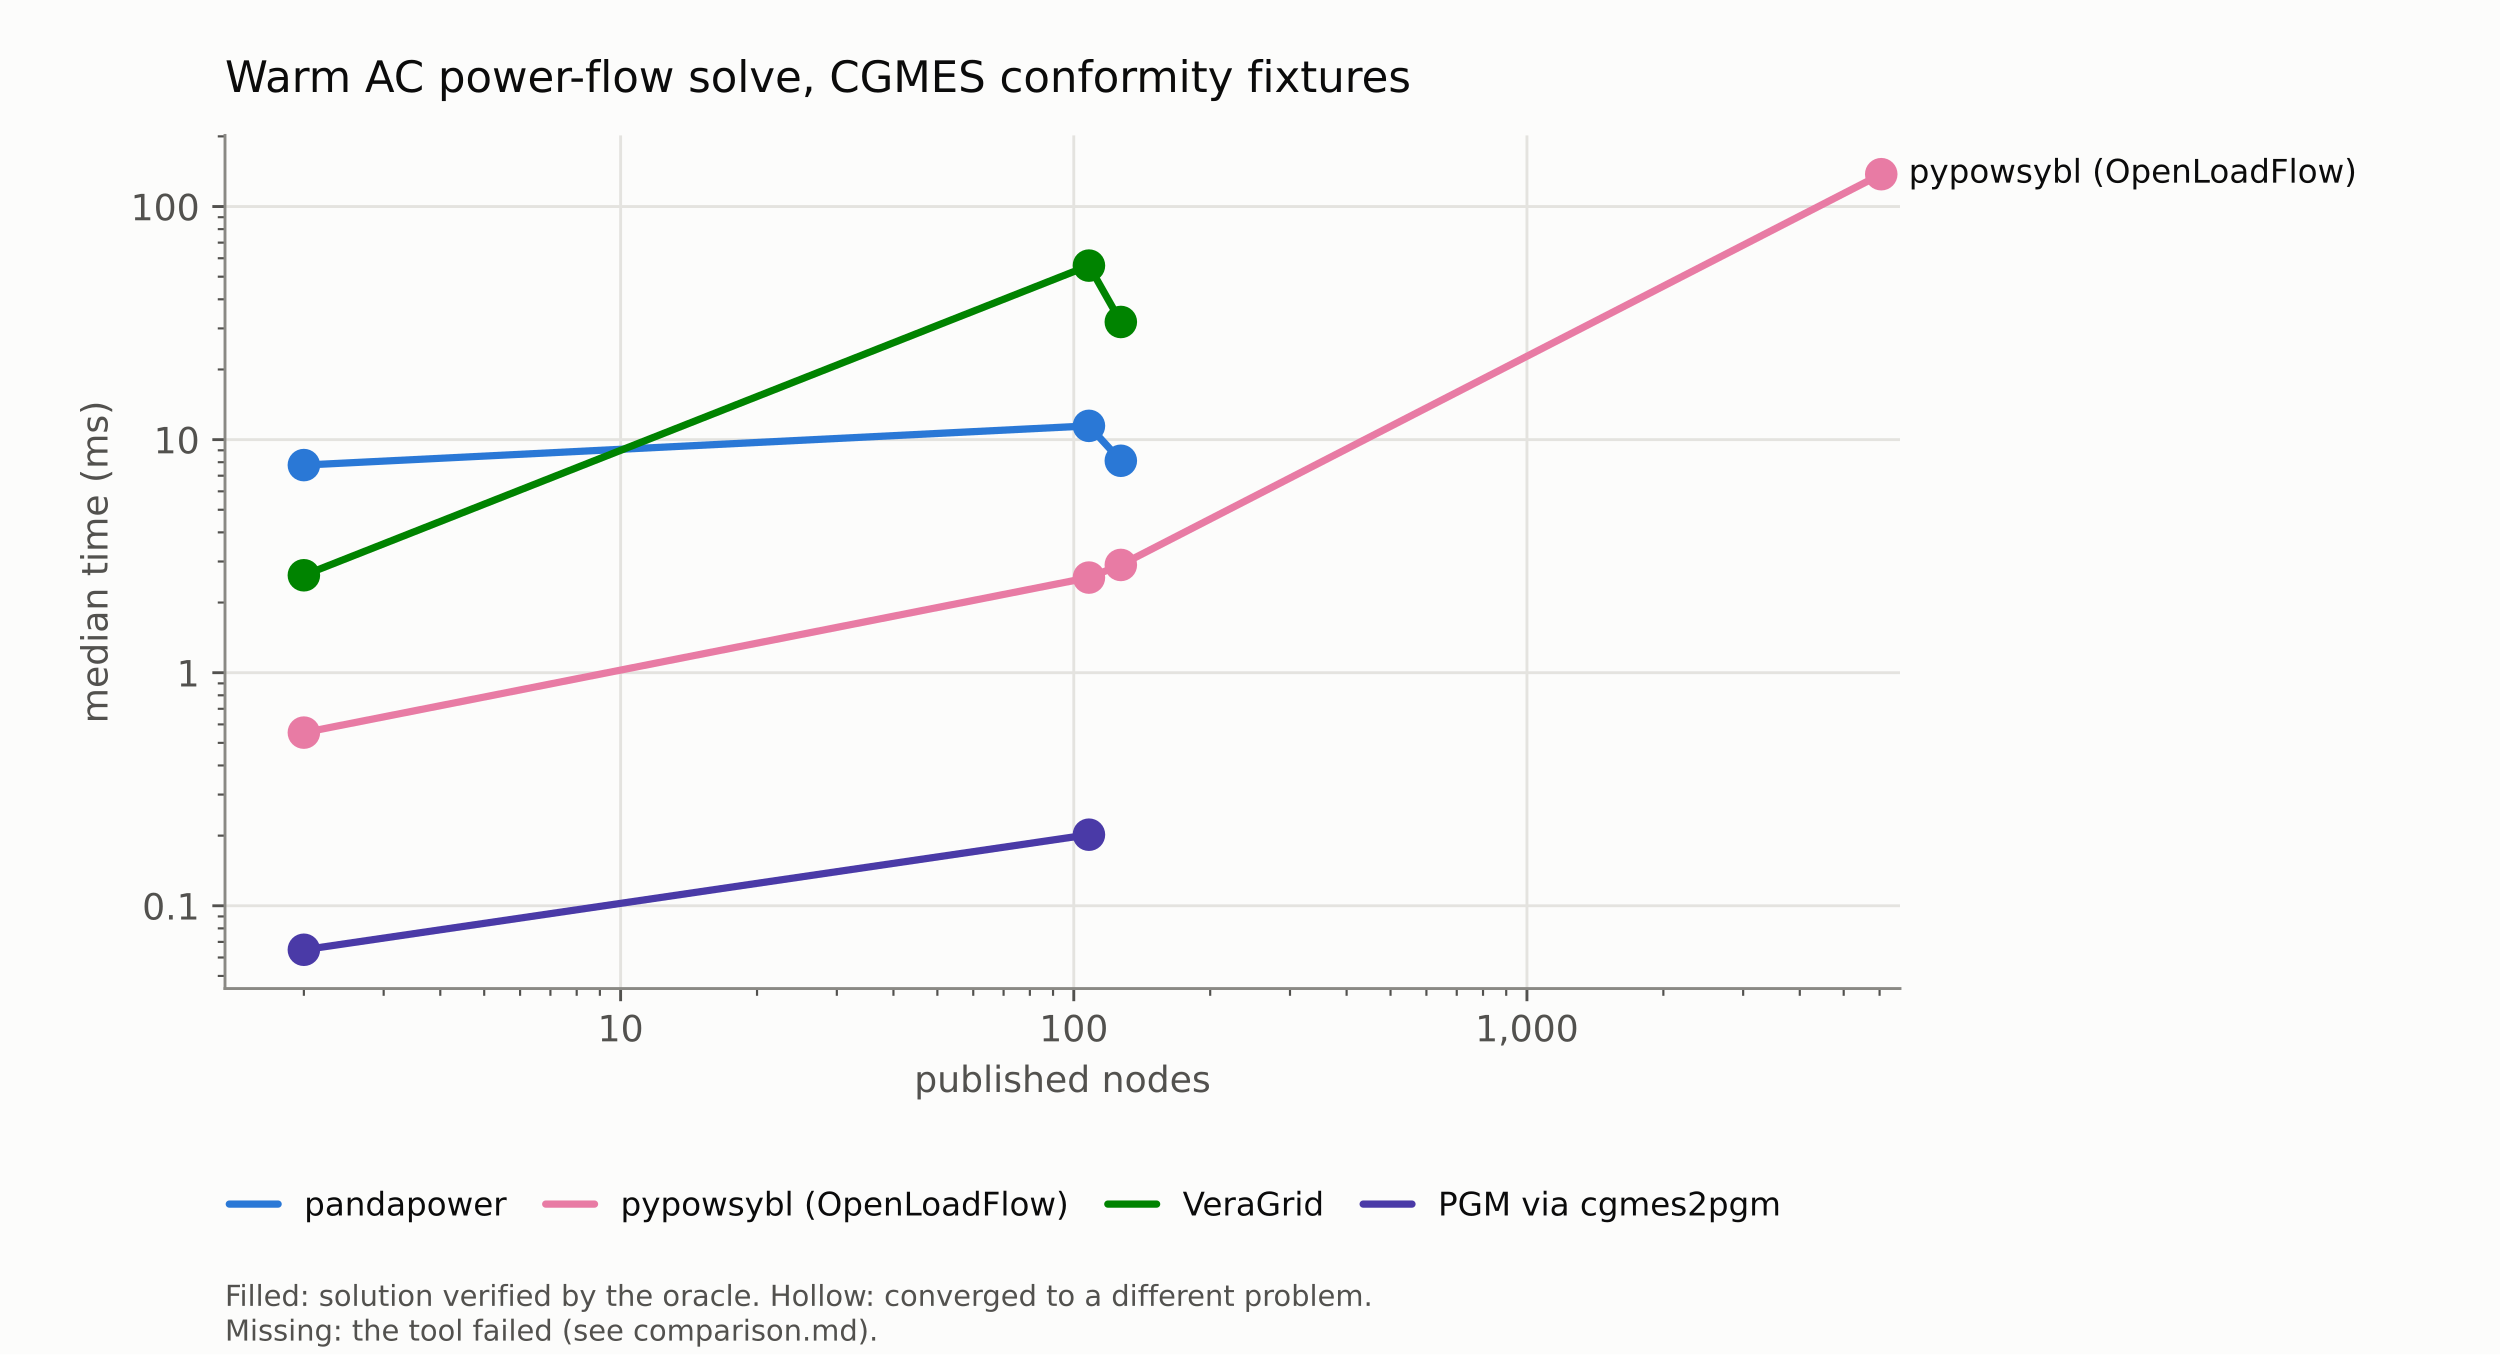
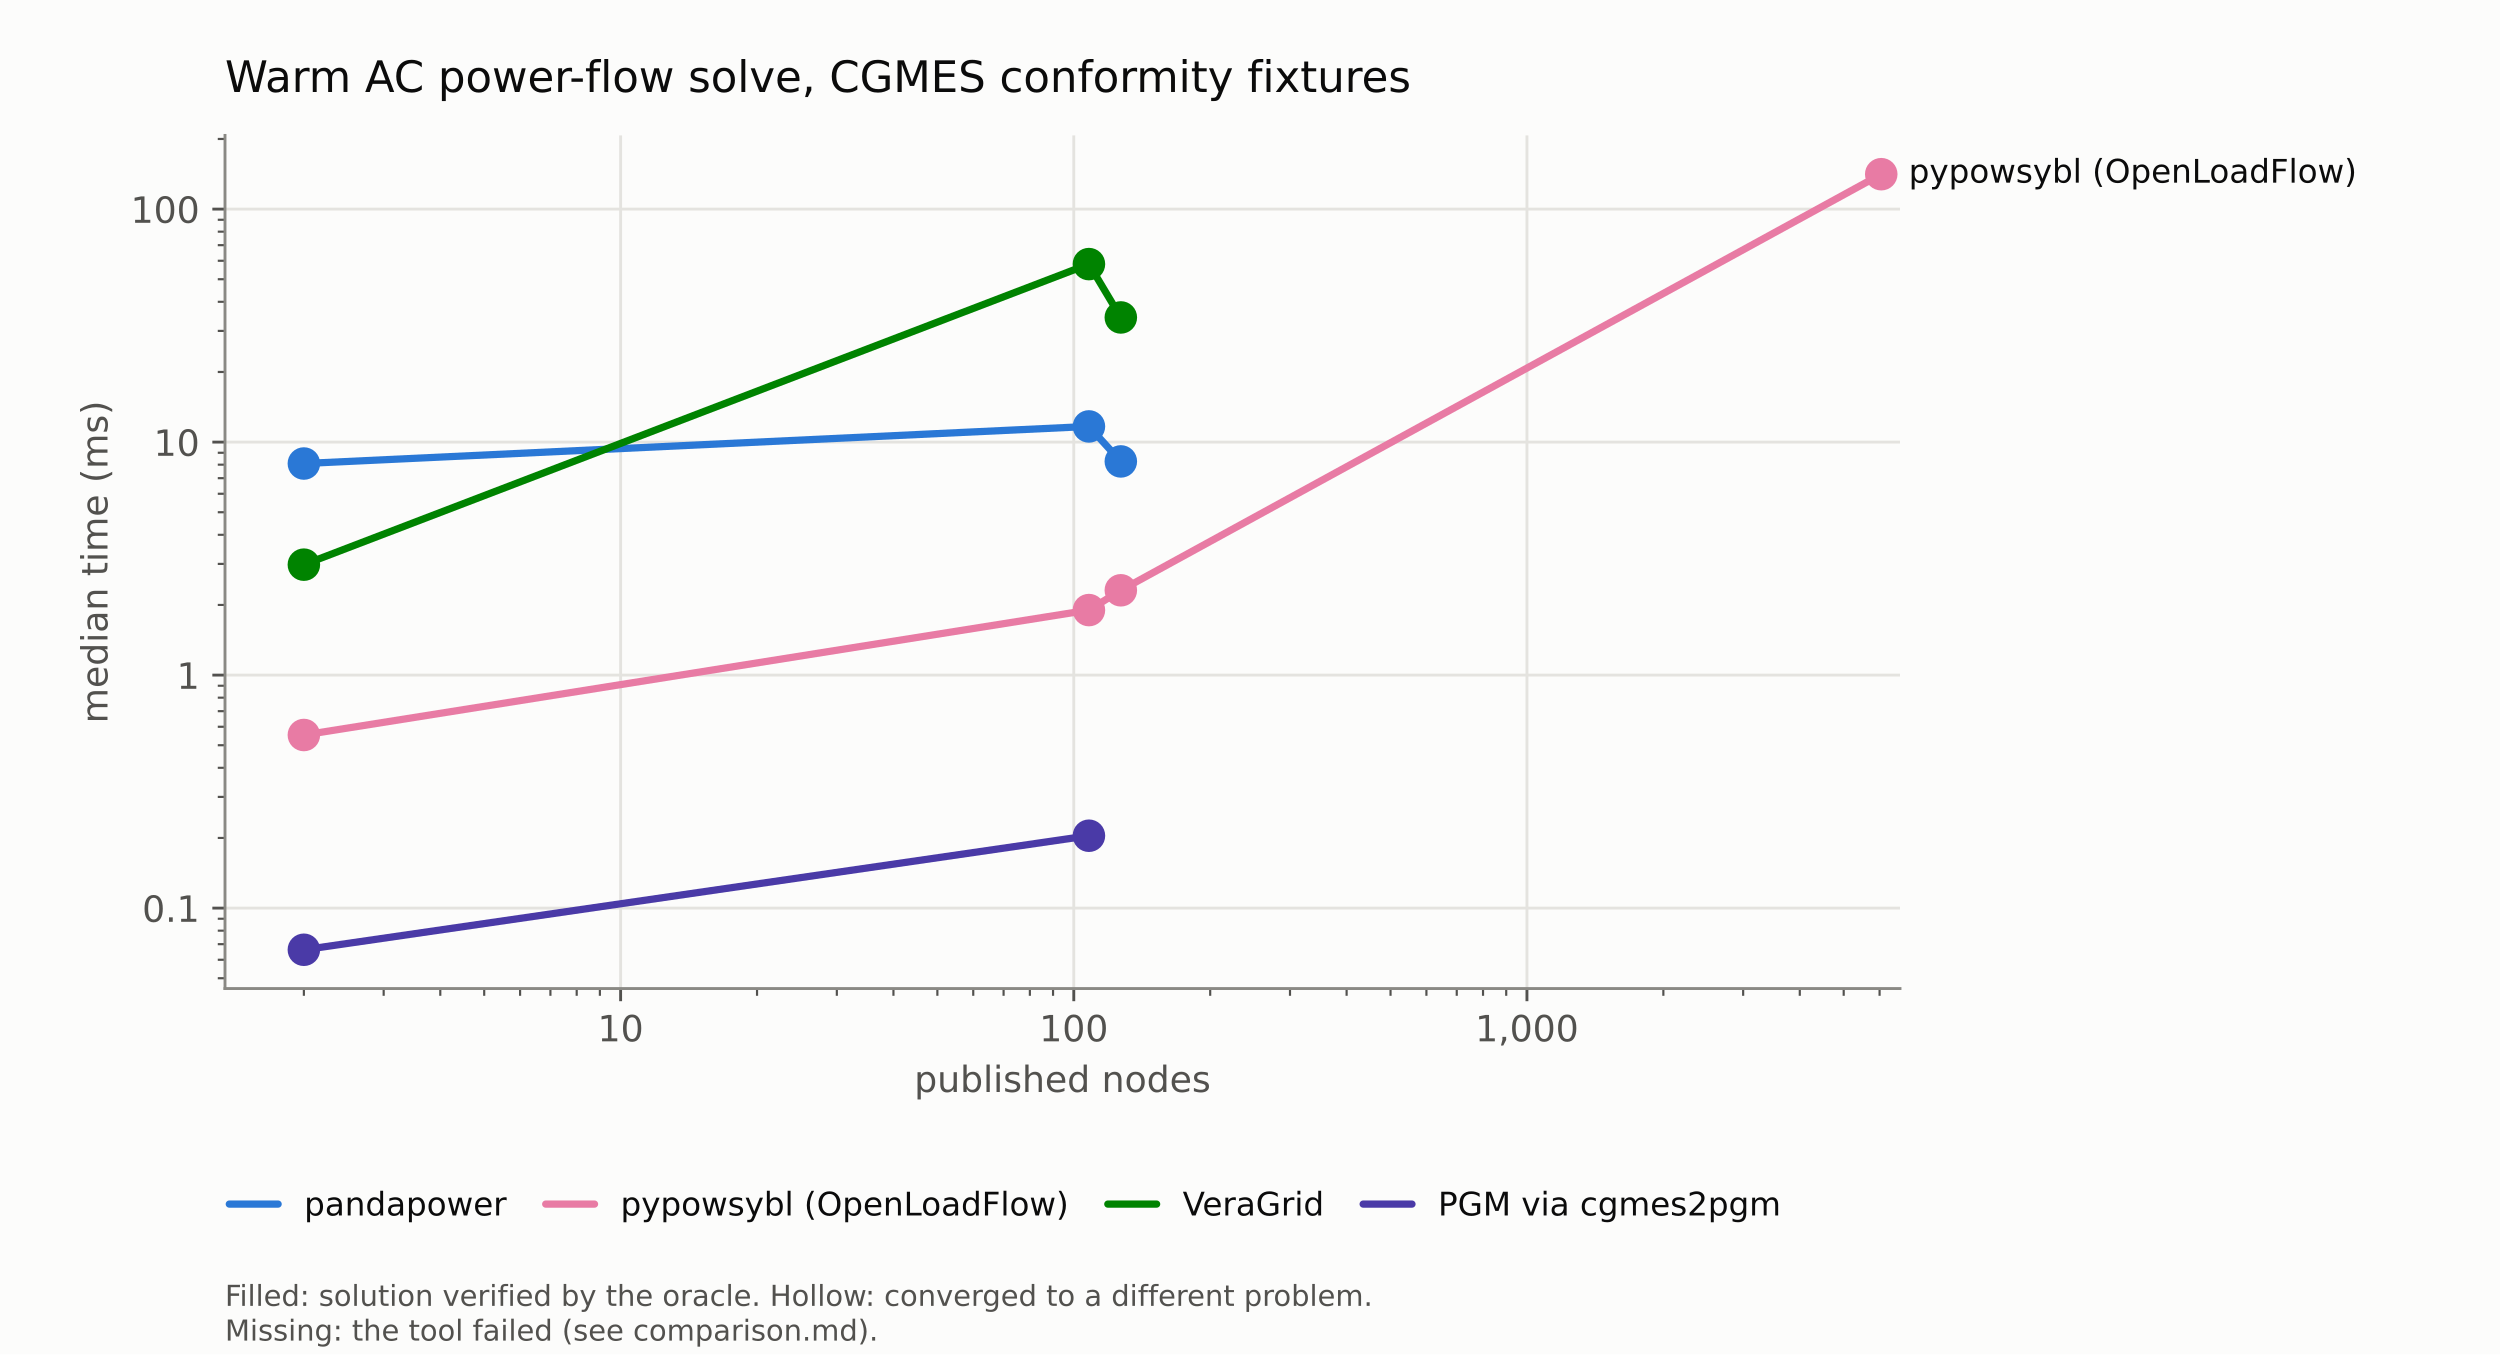
<svg xmlns="http://www.w3.org/2000/svg" xmlns:xlink="http://www.w3.org/1999/xlink" width="691.2pt" height="374.4pt" viewBox="0 0 691.2 374.4" version="1.1">
  <defs>
    <style type="text/css">*{stroke-linejoin: round; stroke-linecap: butt}</style>
  </defs>
  <g id="figure_1">
    <g id="patch_1">
      <path d="M 0 374.4  L 691.2 374.4  L 691.2 0  L 0 0  z " style="fill: #fcfcfb" />
    </g>
    <g id="axes_1">
      <g id="patch_2">
        <path d="M 62.208 273.312  L 525.312 273.312  L 525.312 37.44  L 62.208 37.44  z " style="fill: #fcfcfb" />
      </g>
      <g id="matplotlib.axis_1">
        <g id="xtick_1">
          <g id="line2d_1">
-             <path d="M 171.588 273.312  L 171.588 37.44  " clip-path="url(#p63fe0b92b5)" style="fill: none; stroke: #e4e3df; stroke-width: 0.8; stroke-linecap: square" />
+             <path d="M 171.588 273.312  L 171.588 37.44  " clip-path="url(#pc58e9ba2b6)" style="fill: none; stroke: #e4e3df; stroke-width: 0.8; stroke-linecap: square" />
          </g>
          <g id="line2d_2">
            <defs>
-               <path id="m34b0f22d9a" d="M 0 0  L 0 3.5  " style="stroke: #52514e; stroke-width: 0.8" />
+               <path id="m8b2fc52e04" d="M 0 0  L 0 3.5  " style="stroke: #52514e; stroke-width: 0.8" />
            </defs>
            <g>
-               <use xlink:href="#m34b0f22d9a" x="171.588" y="273.312" style="fill: #52514e; stroke: #52514e; stroke-width: 0.8" />
+               <use xlink:href="#m8b2fc52e04" x="171.588" y="273.312" style="fill: #52514e; stroke: #52514e; stroke-width: 0.8" />
            </g>
          </g>
          <g id="text_1">
            <text style="font-size: 10px; font-family: 'DejaVu Sans', 'Bitstream Vera Sans', 'Computer Modern Sans Serif', 'Lucida Grande', 'Verdana', 'Geneva', 'Lucid', 'Arial', 'Helvetica', 'Avant Garde', sans-serif; text-anchor: middle; fill: #52514e" x="171.588" y="287.91" transform="rotate(-0 171.5882 287.9097)">10</text>
          </g>
        </g>
        <g id="xtick_2">
          <g id="line2d_3">
-             <path d="M 296.879 273.312  L 296.879 37.44  " clip-path="url(#p63fe0b92b5)" style="fill: none; stroke: #e4e3df; stroke-width: 0.8; stroke-linecap: square" />
+             <path d="M 296.879 273.312  L 296.879 37.44  " clip-path="url(#pc58e9ba2b6)" style="fill: none; stroke: #e4e3df; stroke-width: 0.8; stroke-linecap: square" />
          </g>
          <g id="line2d_4">
            <g>
-               <use xlink:href="#m34b0f22d9a" x="296.879" y="273.312" style="fill: #52514e; stroke: #52514e; stroke-width: 0.8" />
+               <use xlink:href="#m8b2fc52e04" x="296.879" y="273.312" style="fill: #52514e; stroke: #52514e; stroke-width: 0.8" />
            </g>
          </g>
          <g id="text_2">
            <text style="font-size: 10px; font-family: 'DejaVu Sans', 'Bitstream Vera Sans', 'Computer Modern Sans Serif', 'Lucida Grande', 'Verdana', 'Geneva', 'Lucid', 'Arial', 'Helvetica', 'Avant Garde', sans-serif; text-anchor: middle; fill: #52514e" x="296.879" y="287.91" transform="rotate(-0 296.8791 287.9097)">100</text>
          </g>
        </g>
        <g id="xtick_3">
          <g id="line2d_5">
-             <path d="M 422.17 273.312  L 422.17 37.44  " clip-path="url(#p63fe0b92b5)" style="fill: none; stroke: #e4e3df; stroke-width: 0.8; stroke-linecap: square" />
+             <path d="M 422.17 273.312  L 422.17 37.44  " clip-path="url(#pc58e9ba2b6)" style="fill: none; stroke: #e4e3df; stroke-width: 0.8; stroke-linecap: square" />
          </g>
          <g id="line2d_6">
            <g>
-               <use xlink:href="#m34b0f22d9a" x="422.17" y="273.312" style="fill: #52514e; stroke: #52514e; stroke-width: 0.8" />
+               <use xlink:href="#m8b2fc52e04" x="422.17" y="273.312" style="fill: #52514e; stroke: #52514e; stroke-width: 0.8" />
            </g>
          </g>
          <g id="text_3">
            <text style="font-size: 10px; font-family: 'DejaVu Sans', 'Bitstream Vera Sans', 'Computer Modern Sans Serif', 'Lucida Grande', 'Verdana', 'Geneva', 'Lucid', 'Arial', 'Helvetica', 'Avant Garde', sans-serif; text-anchor: middle; fill: #52514e" x="422.17" y="287.91" transform="rotate(-0 422.17 287.9097)">1,000</text>
          </g>
        </g>
        <g id="xtick_4">
          <g id="line2d_7">
            <defs>
-               <path id="me3ab1cef7d" d="M 0 0  L 0 2  " style="stroke: #52514e; stroke-width: 0.6" />
+               <path id="mb5a216951b" d="M 0 0  L 0 2  " style="stroke: #52514e; stroke-width: 0.6" />
            </defs>
            <g>
-               <use xlink:href="#me3ab1cef7d" x="84.014" y="273.312" style="fill: #52514e; stroke: #52514e; stroke-width: 0.6" />
+               <use xlink:href="#mb5a216951b" x="84.014" y="273.312" style="fill: #52514e; stroke: #52514e; stroke-width: 0.6" />
            </g>
          </g>
        </g>
        <g id="xtick_5">
          <g id="line2d_8">
            <g>
-               <use xlink:href="#me3ab1cef7d" x="106.076" y="273.312" style="fill: #52514e; stroke: #52514e; stroke-width: 0.6" />
+               <use xlink:href="#mb5a216951b" x="106.076" y="273.312" style="fill: #52514e; stroke: #52514e; stroke-width: 0.6" />
            </g>
          </g>
        </g>
        <g id="xtick_6">
          <g id="line2d_9">
            <g>
-               <use xlink:href="#me3ab1cef7d" x="121.73" y="273.312" style="fill: #52514e; stroke: #52514e; stroke-width: 0.6" />
+               <use xlink:href="#mb5a216951b" x="121.73" y="273.312" style="fill: #52514e; stroke: #52514e; stroke-width: 0.6" />
            </g>
          </g>
        </g>
        <g id="xtick_7">
          <g id="line2d_10">
            <g>
-               <use xlink:href="#me3ab1cef7d" x="133.872" y="273.312" style="fill: #52514e; stroke: #52514e; stroke-width: 0.6" />
+               <use xlink:href="#mb5a216951b" x="133.872" y="273.312" style="fill: #52514e; stroke: #52514e; stroke-width: 0.6" />
            </g>
          </g>
        </g>
        <g id="xtick_8">
          <g id="line2d_11">
            <g>
-               <use xlink:href="#me3ab1cef7d" x="143.793" y="273.312" style="fill: #52514e; stroke: #52514e; stroke-width: 0.6" />
+               <use xlink:href="#mb5a216951b" x="143.793" y="273.312" style="fill: #52514e; stroke: #52514e; stroke-width: 0.6" />
            </g>
          </g>
        </g>
        <g id="xtick_9">
          <g id="line2d_12">
            <g>
-               <use xlink:href="#me3ab1cef7d" x="152.18" y="273.312" style="fill: #52514e; stroke: #52514e; stroke-width: 0.6" />
+               <use xlink:href="#mb5a216951b" x="152.18" y="273.312" style="fill: #52514e; stroke: #52514e; stroke-width: 0.6" />
            </g>
          </g>
        </g>
        <g id="xtick_10">
          <g id="line2d_13">
            <g>
-               <use xlink:href="#me3ab1cef7d" x="159.446" y="273.312" style="fill: #52514e; stroke: #52514e; stroke-width: 0.6" />
+               <use xlink:href="#mb5a216951b" x="159.446" y="273.312" style="fill: #52514e; stroke: #52514e; stroke-width: 0.6" />
            </g>
          </g>
        </g>
        <g id="xtick_11">
          <g id="line2d_14">
            <g>
-               <use xlink:href="#me3ab1cef7d" x="165.855" y="273.312" style="fill: #52514e; stroke: #52514e; stroke-width: 0.6" />
+               <use xlink:href="#mb5a216951b" x="165.855" y="273.312" style="fill: #52514e; stroke: #52514e; stroke-width: 0.6" />
            </g>
          </g>
        </g>
        <g id="xtick_12">
          <g id="line2d_15">
            <g>
-               <use xlink:href="#me3ab1cef7d" x="209.305" y="273.312" style="fill: #52514e; stroke: #52514e; stroke-width: 0.6" />
+               <use xlink:href="#mb5a216951b" x="209.305" y="273.312" style="fill: #52514e; stroke: #52514e; stroke-width: 0.6" />
            </g>
          </g>
        </g>
        <g id="xtick_13">
          <g id="line2d_16">
            <g>
-               <use xlink:href="#me3ab1cef7d" x="231.367" y="273.312" style="fill: #52514e; stroke: #52514e; stroke-width: 0.6" />
+               <use xlink:href="#mb5a216951b" x="231.367" y="273.312" style="fill: #52514e; stroke: #52514e; stroke-width: 0.6" />
            </g>
          </g>
        </g>
        <g id="xtick_14">
          <g id="line2d_17">
            <g>
-               <use xlink:href="#me3ab1cef7d" x="247.021" y="273.312" style="fill: #52514e; stroke: #52514e; stroke-width: 0.6" />
+               <use xlink:href="#mb5a216951b" x="247.021" y="273.312" style="fill: #52514e; stroke: #52514e; stroke-width: 0.6" />
            </g>
          </g>
        </g>
        <g id="xtick_15">
          <g id="line2d_18">
            <g>
-               <use xlink:href="#me3ab1cef7d" x="259.163" y="273.312" style="fill: #52514e; stroke: #52514e; stroke-width: 0.6" />
+               <use xlink:href="#mb5a216951b" x="259.163" y="273.312" style="fill: #52514e; stroke: #52514e; stroke-width: 0.6" />
            </g>
          </g>
        </g>
        <g id="xtick_16">
          <g id="line2d_19">
            <g>
-               <use xlink:href="#me3ab1cef7d" x="269.083" y="273.312" style="fill: #52514e; stroke: #52514e; stroke-width: 0.6" />
+               <use xlink:href="#mb5a216951b" x="269.083" y="273.312" style="fill: #52514e; stroke: #52514e; stroke-width: 0.6" />
            </g>
          </g>
        </g>
        <g id="xtick_17">
          <g id="line2d_20">
            <g>
-               <use xlink:href="#me3ab1cef7d" x="277.471" y="273.312" style="fill: #52514e; stroke: #52514e; stroke-width: 0.6" />
+               <use xlink:href="#mb5a216951b" x="277.471" y="273.312" style="fill: #52514e; stroke: #52514e; stroke-width: 0.6" />
            </g>
          </g>
        </g>
        <g id="xtick_18">
          <g id="line2d_21">
            <g>
-               <use xlink:href="#me3ab1cef7d" x="284.737" y="273.312" style="fill: #52514e; stroke: #52514e; stroke-width: 0.6" />
+               <use xlink:href="#mb5a216951b" x="284.737" y="273.312" style="fill: #52514e; stroke: #52514e; stroke-width: 0.6" />
            </g>
          </g>
        </g>
        <g id="xtick_19">
          <g id="line2d_22">
            <g>
-               <use xlink:href="#me3ab1cef7d" x="291.146" y="273.312" style="fill: #52514e; stroke: #52514e; stroke-width: 0.6" />
+               <use xlink:href="#mb5a216951b" x="291.146" y="273.312" style="fill: #52514e; stroke: #52514e; stroke-width: 0.6" />
            </g>
          </g>
        </g>
        <g id="xtick_20">
          <g id="line2d_23">
            <g>
-               <use xlink:href="#me3ab1cef7d" x="334.595" y="273.312" style="fill: #52514e; stroke: #52514e; stroke-width: 0.6" />
+               <use xlink:href="#mb5a216951b" x="334.595" y="273.312" style="fill: #52514e; stroke: #52514e; stroke-width: 0.6" />
            </g>
          </g>
        </g>
        <g id="xtick_21">
          <g id="line2d_24">
            <g>
-               <use xlink:href="#me3ab1cef7d" x="356.658" y="273.312" style="fill: #52514e; stroke: #52514e; stroke-width: 0.6" />
+               <use xlink:href="#mb5a216951b" x="356.658" y="273.312" style="fill: #52514e; stroke: #52514e; stroke-width: 0.6" />
            </g>
          </g>
        </g>
        <g id="xtick_22">
          <g id="line2d_25">
            <g>
-               <use xlink:href="#me3ab1cef7d" x="372.312" y="273.312" style="fill: #52514e; stroke: #52514e; stroke-width: 0.6" />
+               <use xlink:href="#mb5a216951b" x="372.312" y="273.312" style="fill: #52514e; stroke: #52514e; stroke-width: 0.6" />
            </g>
          </g>
        </g>
        <g id="xtick_23">
          <g id="line2d_26">
            <g>
-               <use xlink:href="#me3ab1cef7d" x="384.454" y="273.312" style="fill: #52514e; stroke: #52514e; stroke-width: 0.6" />
+               <use xlink:href="#mb5a216951b" x="384.454" y="273.312" style="fill: #52514e; stroke: #52514e; stroke-width: 0.6" />
            </g>
          </g>
        </g>
        <g id="xtick_24">
          <g id="line2d_27">
            <g>
-               <use xlink:href="#me3ab1cef7d" x="394.374" y="273.312" style="fill: #52514e; stroke: #52514e; stroke-width: 0.6" />
+               <use xlink:href="#mb5a216951b" x="394.374" y="273.312" style="fill: #52514e; stroke: #52514e; stroke-width: 0.6" />
            </g>
          </g>
        </g>
        <g id="xtick_25">
          <g id="line2d_28">
            <g>
-               <use xlink:href="#me3ab1cef7d" x="402.762" y="273.312" style="fill: #52514e; stroke: #52514e; stroke-width: 0.6" />
+               <use xlink:href="#mb5a216951b" x="402.762" y="273.312" style="fill: #52514e; stroke: #52514e; stroke-width: 0.6" />
            </g>
          </g>
        </g>
        <g id="xtick_26">
          <g id="line2d_29">
            <g>
-               <use xlink:href="#me3ab1cef7d" x="410.028" y="273.312" style="fill: #52514e; stroke: #52514e; stroke-width: 0.6" />
+               <use xlink:href="#mb5a216951b" x="410.028" y="273.312" style="fill: #52514e; stroke: #52514e; stroke-width: 0.6" />
            </g>
          </g>
        </g>
        <g id="xtick_27">
          <g id="line2d_30">
            <g>
-               <use xlink:href="#me3ab1cef7d" x="416.437" y="273.312" style="fill: #52514e; stroke: #52514e; stroke-width: 0.6" />
+               <use xlink:href="#mb5a216951b" x="416.437" y="273.312" style="fill: #52514e; stroke: #52514e; stroke-width: 0.6" />
            </g>
          </g>
        </g>
        <g id="xtick_28">
          <g id="line2d_31">
            <g>
-               <use xlink:href="#me3ab1cef7d" x="459.886" y="273.312" style="fill: #52514e; stroke: #52514e; stroke-width: 0.6" />
+               <use xlink:href="#mb5a216951b" x="459.886" y="273.312" style="fill: #52514e; stroke: #52514e; stroke-width: 0.6" />
            </g>
          </g>
        </g>
        <g id="xtick_29">
          <g id="line2d_32">
            <g>
-               <use xlink:href="#me3ab1cef7d" x="481.949" y="273.312" style="fill: #52514e; stroke: #52514e; stroke-width: 0.6" />
+               <use xlink:href="#mb5a216951b" x="481.949" y="273.312" style="fill: #52514e; stroke: #52514e; stroke-width: 0.6" />
            </g>
          </g>
        </g>
        <g id="xtick_30">
          <g id="line2d_33">
            <g>
-               <use xlink:href="#me3ab1cef7d" x="497.603" y="273.312" style="fill: #52514e; stroke: #52514e; stroke-width: 0.6" />
+               <use xlink:href="#mb5a216951b" x="497.603" y="273.312" style="fill: #52514e; stroke: #52514e; stroke-width: 0.6" />
            </g>
          </g>
        </g>
        <g id="xtick_31">
          <g id="line2d_34">
            <g>
-               <use xlink:href="#me3ab1cef7d" x="509.745" y="273.312" style="fill: #52514e; stroke: #52514e; stroke-width: 0.6" />
+               <use xlink:href="#mb5a216951b" x="509.745" y="273.312" style="fill: #52514e; stroke: #52514e; stroke-width: 0.6" />
            </g>
          </g>
        </g>
        <g id="xtick_32">
          <g id="line2d_35">
            <g>
-               <use xlink:href="#me3ab1cef7d" x="519.665" y="273.312" style="fill: #52514e; stroke: #52514e; stroke-width: 0.6" />
+               <use xlink:href="#mb5a216951b" x="519.665" y="273.312" style="fill: #52514e; stroke: #52514e; stroke-width: 0.6" />
            </g>
          </g>
        </g>
        <g id="text_4">
          <text style="font-size: 10px; font-family: 'DejaVu Sans', 'Bitstream Vera Sans', 'Computer Modern Sans Serif', 'Lucida Grande', 'Verdana', 'Geneva', 'Lucid', 'Arial', 'Helvetica', 'Avant Garde', sans-serif; text-anchor: middle; fill: #52514e" x="293.76" y="301.91" transform="rotate(-0 293.76 301.9104)">published nodes</text>
        </g>
      </g>
      <g id="matplotlib.axis_2">
        <g id="ytick_1">
          <g id="line2d_36">
-             <path d="M 62.208 250.43  L 525.312 250.43  " clip-path="url(#p63fe0b92b5)" style="fill: none; stroke: #e4e3df; stroke-width: 0.8; stroke-linecap: square" />
+             <path d="M 62.208 251.066  L 525.312 251.066  " clip-path="url(#pc58e9ba2b6)" style="fill: none; stroke: #e4e3df; stroke-width: 0.8; stroke-linecap: square" />
          </g>
          <g id="line2d_37">
            <defs>
-               <path id="ma5d0a20c52" d="M 0 0  L -3.5 0  " style="stroke: #52514e; stroke-width: 0.8" />
+               <path id="mf70d7fda05" d="M 0 0  L -3.5 0  " style="stroke: #52514e; stroke-width: 0.8" />
            </defs>
            <g>
-               <use xlink:href="#ma5d0a20c52" x="62.208" y="250.43" style="fill: #52514e; stroke: #52514e; stroke-width: 0.8" />
+               <use xlink:href="#mf70d7fda05" x="62.208" y="251.066" style="fill: #52514e; stroke: #52514e; stroke-width: 0.8" />
            </g>
          </g>
          <g id="text_5">
-             <text style="font-size: 10px; font-family: 'DejaVu Sans', 'Bitstream Vera Sans', 'Computer Modern Sans Serif', 'Lucida Grande', 'Verdana', 'Geneva', 'Lucid', 'Arial', 'Helvetica', 'Avant Garde', sans-serif; text-anchor: end; fill: #52514e" x="55.208" y="254.229" transform="rotate(-0 55.208 254.2289)">0.1</text>
+             <text style="font-size: 10px; font-family: 'DejaVu Sans', 'Bitstream Vera Sans', 'Computer Modern Sans Serif', 'Lucida Grande', 'Verdana', 'Geneva', 'Lucid', 'Arial', 'Helvetica', 'Avant Garde', sans-serif; text-anchor: end; fill: #52514e" x="55.208" y="254.864" transform="rotate(-0 55.208 254.8645)">0.1</text>
          </g>
        </g>
        <g id="ytick_2">
          <g id="line2d_38">
-             <path d="M 62.208 185.988  L 525.312 185.988  " clip-path="url(#p63fe0b92b5)" style="fill: none; stroke: #e4e3df; stroke-width: 0.8; stroke-linecap: square" />
+             <path d="M 62.208 186.647  L 525.312 186.647  " clip-path="url(#pc58e9ba2b6)" style="fill: none; stroke: #e4e3df; stroke-width: 0.8; stroke-linecap: square" />
          </g>
          <g id="line2d_39">
            <g>
-               <use xlink:href="#ma5d0a20c52" x="62.208" y="185.988" style="fill: #52514e; stroke: #52514e; stroke-width: 0.8" />
+               <use xlink:href="#mf70d7fda05" x="62.208" y="186.647" style="fill: #52514e; stroke: #52514e; stroke-width: 0.8" />
            </g>
          </g>
          <g id="text_6">
-             <text style="font-size: 10px; font-family: 'DejaVu Sans', 'Bitstream Vera Sans', 'Computer Modern Sans Serif', 'Lucida Grande', 'Verdana', 'Geneva', 'Lucid', 'Arial', 'Helvetica', 'Avant Garde', sans-serif; text-anchor: end; fill: #52514e" x="55.208" y="189.786" transform="rotate(-0 55.208 189.7863)">1</text>
+             <text style="font-size: 10px; font-family: 'DejaVu Sans', 'Bitstream Vera Sans', 'Computer Modern Sans Serif', 'Lucida Grande', 'Verdana', 'Geneva', 'Lucid', 'Arial', 'Helvetica', 'Avant Garde', sans-serif; text-anchor: end; fill: #52514e" x="55.208" y="190.446" transform="rotate(-0 55.208 190.4457)">1</text>
          </g>
        </g>
        <g id="ytick_3">
          <g id="line2d_40">
-             <path d="M 62.208 121.545  L 525.312 121.545  " clip-path="url(#p63fe0b92b5)" style="fill: none; stroke: #e4e3df; stroke-width: 0.8; stroke-linecap: square" />
+             <path d="M 62.208 122.228  L 525.312 122.228  " clip-path="url(#pc58e9ba2b6)" style="fill: none; stroke: #e4e3df; stroke-width: 0.8; stroke-linecap: square" />
          </g>
          <g id="line2d_41">
            <g>
-               <use xlink:href="#ma5d0a20c52" x="62.208" y="121.545" style="fill: #52514e; stroke: #52514e; stroke-width: 0.8" />
+               <use xlink:href="#mf70d7fda05" x="62.208" y="122.228" style="fill: #52514e; stroke: #52514e; stroke-width: 0.8" />
            </g>
          </g>
          <g id="text_7">
-             <text style="font-size: 10px; font-family: 'DejaVu Sans', 'Bitstream Vera Sans', 'Computer Modern Sans Serif', 'Lucida Grande', 'Verdana', 'Geneva', 'Lucid', 'Arial', 'Helvetica', 'Avant Garde', sans-serif; text-anchor: end; fill: #52514e" x="55.208" y="125.344" transform="rotate(-0 55.208 125.3438)">10</text>
+             <text style="font-size: 10px; font-family: 'DejaVu Sans', 'Bitstream Vera Sans', 'Computer Modern Sans Serif', 'Lucida Grande', 'Verdana', 'Geneva', 'Lucid', 'Arial', 'Helvetica', 'Avant Garde', sans-serif; text-anchor: end; fill: #52514e" x="55.208" y="126.027" transform="rotate(-0 55.208 126.0269)">10</text>
          </g>
        </g>
        <g id="ytick_4">
          <g id="line2d_42">
-             <path d="M 62.208 57.102  L 525.312 57.102  " clip-path="url(#p63fe0b92b5)" style="fill: none; stroke: #e4e3df; stroke-width: 0.8; stroke-linecap: square" />
+             <path d="M 62.208 57.809  L 525.312 57.809  " clip-path="url(#pc58e9ba2b6)" style="fill: none; stroke: #e4e3df; stroke-width: 0.8; stroke-linecap: square" />
          </g>
          <g id="line2d_43">
            <g>
-               <use xlink:href="#ma5d0a20c52" x="62.208" y="57.102" style="fill: #52514e; stroke: #52514e; stroke-width: 0.8" />
+               <use xlink:href="#mf70d7fda05" x="62.208" y="57.809" style="fill: #52514e; stroke: #52514e; stroke-width: 0.8" />
            </g>
          </g>
          <g id="text_8">
-             <text style="font-size: 10px; font-family: 'DejaVu Sans', 'Bitstream Vera Sans', 'Computer Modern Sans Serif', 'Lucida Grande', 'Verdana', 'Geneva', 'Lucid', 'Arial', 'Helvetica', 'Avant Garde', sans-serif; text-anchor: end; fill: #52514e" x="55.208" y="60.901" transform="rotate(-0 55.208 60.9013)">100</text>
+             <text style="font-size: 10px; font-family: 'DejaVu Sans', 'Bitstream Vera Sans', 'Computer Modern Sans Serif', 'Lucida Grande', 'Verdana', 'Geneva', 'Lucid', 'Arial', 'Helvetica', 'Avant Garde', sans-serif; text-anchor: end; fill: #52514e" x="55.208" y="61.608" transform="rotate(-0 55.208 61.60807)">100</text>
          </g>
        </g>
        <g id="ytick_5">
          <g id="line2d_44">
            <defs>
-               <path id="m1ee6128f36" d="M 0 0  L -2 0  " style="stroke: #52514e; stroke-width: 0.6" />
+               <path id="mf2fe9a2044" d="M 0 0  L -2 0  " style="stroke: #52514e; stroke-width: 0.6" />
            </defs>
            <g>
-               <use xlink:href="#m1ee6128f36" x="62.208" y="269.829" style="fill: #52514e; stroke: #52514e; stroke-width: 0.6" />
+               <use xlink:href="#mf2fe9a2044" x="62.208" y="270.458" style="fill: #52514e; stroke: #52514e; stroke-width: 0.6" />
            </g>
          </g>
        </g>
        <g id="ytick_6">
          <g id="line2d_45">
            <g>
-               <use xlink:href="#m1ee6128f36" x="62.208" y="264.727" style="fill: #52514e; stroke: #52514e; stroke-width: 0.6" />
+               <use xlink:href="#mf2fe9a2044" x="62.208" y="265.357" style="fill: #52514e; stroke: #52514e; stroke-width: 0.6" />
            </g>
          </g>
        </g>
        <g id="ytick_7">
          <g id="line2d_46">
            <g>
-               <use xlink:href="#m1ee6128f36" x="62.208" y="260.412" style="fill: #52514e; stroke: #52514e; stroke-width: 0.6" />
+               <use xlink:href="#mf2fe9a2044" x="62.208" y="261.044" style="fill: #52514e; stroke: #52514e; stroke-width: 0.6" />
            </g>
          </g>
        </g>
        <g id="ytick_8">
          <g id="line2d_47">
            <g>
-               <use xlink:href="#m1ee6128f36" x="62.208" y="256.675" style="fill: #52514e; stroke: #52514e; stroke-width: 0.6" />
+               <use xlink:href="#mf2fe9a2044" x="62.208" y="257.308" style="fill: #52514e; stroke: #52514e; stroke-width: 0.6" />
            </g>
          </g>
        </g>
        <g id="ytick_9">
          <g id="line2d_48">
            <g>
-               <use xlink:href="#m1ee6128f36" x="62.208" y="253.379" style="fill: #52514e; stroke: #52514e; stroke-width: 0.6" />
+               <use xlink:href="#mf2fe9a2044" x="62.208" y="254.013" style="fill: #52514e; stroke: #52514e; stroke-width: 0.6" />
            </g>
          </g>
        </g>
        <g id="ytick_10">
          <g id="line2d_49">
            <g>
-               <use xlink:href="#m1ee6128f36" x="62.208" y="231.031" style="fill: #52514e; stroke: #52514e; stroke-width: 0.6" />
+               <use xlink:href="#mf2fe9a2044" x="62.208" y="231.674" style="fill: #52514e; stroke: #52514e; stroke-width: 0.6" />
            </g>
          </g>
        </g>
        <g id="ytick_11">
          <g id="line2d_50">
            <g>
-               <use xlink:href="#m1ee6128f36" x="62.208" y="219.683" style="fill: #52514e; stroke: #52514e; stroke-width: 0.6" />
+               <use xlink:href="#mf2fe9a2044" x="62.208" y="220.33" style="fill: #52514e; stroke: #52514e; stroke-width: 0.6" />
            </g>
          </g>
        </g>
        <g id="ytick_12">
          <g id="line2d_51">
            <g>
-               <use xlink:href="#m1ee6128f36" x="62.208" y="211.632" style="fill: #52514e; stroke: #52514e; stroke-width: 0.6" />
+               <use xlink:href="#mf2fe9a2044" x="62.208" y="212.282" style="fill: #52514e; stroke: #52514e; stroke-width: 0.6" />
            </g>
          </g>
        </g>
        <g id="ytick_13">
          <g id="line2d_52">
            <g>
-               <use xlink:href="#m1ee6128f36" x="62.208" y="205.387" style="fill: #52514e; stroke: #52514e; stroke-width: 0.6" />
+               <use xlink:href="#mf2fe9a2044" x="62.208" y="206.039" style="fill: #52514e; stroke: #52514e; stroke-width: 0.6" />
            </g>
          </g>
        </g>
        <g id="ytick_14">
          <g id="line2d_53">
            <g>
-               <use xlink:href="#m1ee6128f36" x="62.208" y="200.284" style="fill: #52514e; stroke: #52514e; stroke-width: 0.6" />
+               <use xlink:href="#mf2fe9a2044" x="62.208" y="200.938" style="fill: #52514e; stroke: #52514e; stroke-width: 0.6" />
            </g>
          </g>
        </g>
        <g id="ytick_15">
          <g id="line2d_54">
            <g>
-               <use xlink:href="#m1ee6128f36" x="62.208" y="195.97" style="fill: #52514e; stroke: #52514e; stroke-width: 0.6" />
+               <use xlink:href="#mf2fe9a2044" x="62.208" y="196.625" style="fill: #52514e; stroke: #52514e; stroke-width: 0.6" />
            </g>
          </g>
        </g>
        <g id="ytick_16">
          <g id="line2d_55">
            <g>
-               <use xlink:href="#m1ee6128f36" x="62.208" y="192.233" style="fill: #52514e; stroke: #52514e; stroke-width: 0.6" />
+               <use xlink:href="#mf2fe9a2044" x="62.208" y="192.89" style="fill: #52514e; stroke: #52514e; stroke-width: 0.6" />
            </g>
          </g>
        </g>
        <g id="ytick_17">
          <g id="line2d_56">
            <g>
-               <use xlink:href="#m1ee6128f36" x="62.208" y="188.936" style="fill: #52514e; stroke: #52514e; stroke-width: 0.6" />
+               <use xlink:href="#mf2fe9a2044" x="62.208" y="189.594" style="fill: #52514e; stroke: #52514e; stroke-width: 0.6" />
            </g>
          </g>
        </g>
        <g id="ytick_18">
          <g id="line2d_57">
            <g>
-               <use xlink:href="#m1ee6128f36" x="62.208" y="166.588" style="fill: #52514e; stroke: #52514e; stroke-width: 0.6" />
+               <use xlink:href="#mf2fe9a2044" x="62.208" y="167.255" style="fill: #52514e; stroke: #52514e; stroke-width: 0.6" />
            </g>
          </g>
        </g>
        <g id="ytick_19">
          <g id="line2d_58">
            <g>
-               <use xlink:href="#m1ee6128f36" x="62.208" y="155.241" style="fill: #52514e; stroke: #52514e; stroke-width: 0.6" />
+               <use xlink:href="#mf2fe9a2044" x="62.208" y="155.911" style="fill: #52514e; stroke: #52514e; stroke-width: 0.6" />
            </g>
          </g>
        </g>
        <g id="ytick_20">
          <g id="line2d_59">
            <g>
-               <use xlink:href="#m1ee6128f36" x="62.208" y="147.189" style="fill: #52514e; stroke: #52514e; stroke-width: 0.6" />
+               <use xlink:href="#mf2fe9a2044" x="62.208" y="147.863" style="fill: #52514e; stroke: #52514e; stroke-width: 0.6" />
            </g>
          </g>
        </g>
        <g id="ytick_21">
          <g id="line2d_60">
            <g>
-               <use xlink:href="#m1ee6128f36" x="62.208" y="140.944" style="fill: #52514e; stroke: #52514e; stroke-width: 0.6" />
+               <use xlink:href="#mf2fe9a2044" x="62.208" y="141.62" style="fill: #52514e; stroke: #52514e; stroke-width: 0.6" />
            </g>
          </g>
        </g>
        <g id="ytick_22">
          <g id="line2d_61">
            <g>
-               <use xlink:href="#m1ee6128f36" x="62.208" y="135.841" style="fill: #52514e; stroke: #52514e; stroke-width: 0.6" />
+               <use xlink:href="#mf2fe9a2044" x="62.208" y="136.519" style="fill: #52514e; stroke: #52514e; stroke-width: 0.6" />
            </g>
          </g>
        </g>
        <g id="ytick_23">
          <g id="line2d_62">
            <g>
-               <use xlink:href="#m1ee6128f36" x="62.208" y="131.527" style="fill: #52514e; stroke: #52514e; stroke-width: 0.6" />
+               <use xlink:href="#mf2fe9a2044" x="62.208" y="132.207" style="fill: #52514e; stroke: #52514e; stroke-width: 0.6" />
            </g>
          </g>
        </g>
        <g id="ytick_24">
          <g id="line2d_63">
            <g>
-               <use xlink:href="#m1ee6128f36" x="62.208" y="127.79" style="fill: #52514e; stroke: #52514e; stroke-width: 0.6" />
+               <use xlink:href="#mf2fe9a2044" x="62.208" y="128.471" style="fill: #52514e; stroke: #52514e; stroke-width: 0.6" />
            </g>
          </g>
        </g>
        <g id="ytick_25">
          <g id="line2d_64">
            <g>
-               <use xlink:href="#m1ee6128f36" x="62.208" y="124.494" style="fill: #52514e; stroke: #52514e; stroke-width: 0.6" />
+               <use xlink:href="#mf2fe9a2044" x="62.208" y="125.176" style="fill: #52514e; stroke: #52514e; stroke-width: 0.6" />
            </g>
          </g>
        </g>
        <g id="ytick_26">
          <g id="line2d_65">
            <g>
-               <use xlink:href="#m1ee6128f36" x="62.208" y="102.146" style="fill: #52514e; stroke: #52514e; stroke-width: 0.6" />
+               <use xlink:href="#mf2fe9a2044" x="62.208" y="102.836" style="fill: #52514e; stroke: #52514e; stroke-width: 0.6" />
            </g>
          </g>
        </g>
        <g id="ytick_27">
          <g id="line2d_66">
            <g>
-               <use xlink:href="#m1ee6128f36" x="62.208" y="90.798" style="fill: #52514e; stroke: #52514e; stroke-width: 0.6" />
+               <use xlink:href="#mf2fe9a2044" x="62.208" y="91.492" style="fill: #52514e; stroke: #52514e; stroke-width: 0.6" />
            </g>
          </g>
        </g>
        <g id="ytick_28">
          <g id="line2d_67">
            <g>
-               <use xlink:href="#m1ee6128f36" x="62.208" y="82.747" style="fill: #52514e; stroke: #52514e; stroke-width: 0.6" />
+               <use xlink:href="#mf2fe9a2044" x="62.208" y="83.444" style="fill: #52514e; stroke: #52514e; stroke-width: 0.6" />
            </g>
          </g>
        </g>
        <g id="ytick_29">
          <g id="line2d_68">
            <g>
-               <use xlink:href="#m1ee6128f36" x="62.208" y="76.502" style="fill: #52514e; stroke: #52514e; stroke-width: 0.6" />
+               <use xlink:href="#mf2fe9a2044" x="62.208" y="77.201" style="fill: #52514e; stroke: #52514e; stroke-width: 0.6" />
            </g>
          </g>
        </g>
        <g id="ytick_30">
          <g id="line2d_69">
            <g>
-               <use xlink:href="#m1ee6128f36" x="62.208" y="71.399" style="fill: #52514e; stroke: #52514e; stroke-width: 0.6" />
+               <use xlink:href="#mf2fe9a2044" x="62.208" y="72.1" style="fill: #52514e; stroke: #52514e; stroke-width: 0.6" />
            </g>
          </g>
        </g>
        <g id="ytick_31">
          <g id="line2d_70">
            <g>
-               <use xlink:href="#m1ee6128f36" x="62.208" y="67.085" style="fill: #52514e; stroke: #52514e; stroke-width: 0.6" />
+               <use xlink:href="#mf2fe9a2044" x="62.208" y="67.788" style="fill: #52514e; stroke: #52514e; stroke-width: 0.6" />
            </g>
          </g>
        </g>
        <g id="ytick_32">
          <g id="line2d_71">
            <g>
-               <use xlink:href="#m1ee6128f36" x="62.208" y="63.348" style="fill: #52514e; stroke: #52514e; stroke-width: 0.6" />
+               <use xlink:href="#mf2fe9a2044" x="62.208" y="64.052" style="fill: #52514e; stroke: #52514e; stroke-width: 0.6" />
            </g>
          </g>
        </g>
        <g id="ytick_33">
          <g id="line2d_72">
            <g>
-               <use xlink:href="#m1ee6128f36" x="62.208" y="60.051" style="fill: #52514e; stroke: #52514e; stroke-width: 0.6" />
+               <use xlink:href="#mf2fe9a2044" x="62.208" y="60.757" style="fill: #52514e; stroke: #52514e; stroke-width: 0.6" />
            </g>
          </g>
        </g>
        <g id="ytick_34">
          <g id="line2d_73">
            <g>
-               <use xlink:href="#m1ee6128f36" x="62.208" y="37.703" style="fill: #52514e; stroke: #52514e; stroke-width: 0.6" />
+               <use xlink:href="#mf2fe9a2044" x="62.208" y="38.417" style="fill: #52514e; stroke: #52514e; stroke-width: 0.6" />
            </g>
          </g>
        </g>
        <g id="text_9">
          <text style="font-size: 10px; font-family: 'DejaVu Sans', 'Bitstream Vera Sans', 'Computer Modern Sans Serif', 'Lucida Grande', 'Verdana', 'Geneva', 'Lucid', 'Arial', 'Helvetica', 'Avant Garde', sans-serif; text-anchor: middle; fill: #52514e" x="29.718" y="155.376" transform="rotate(-90 29.71816 155.376)">median time (ms)</text>
        </g>
      </g>
      <g id="line2d_74">
-         <path d="M 84.014 128.589  L 301.067 117.741  L 309.885 127.394  " clip-path="url(#p63fe0b92b5)" style="fill: none; stroke: #2a78d6; stroke-width: 2; stroke-linecap: round" />
+         <path d="M 84.014 128.156  L 301.067 117.898  L 309.885 127.574  " clip-path="url(#pc58e9ba2b6)" style="fill: none; stroke: #2a78d6; stroke-width: 2; stroke-linecap: round" />
      </g>
      <g id="line2d_75">
-         <path d="M 84.014 202.554  L 301.067 159.69  L 309.885 156.195  L 520.126 48.161  " clip-path="url(#p63fe0b92b5)" style="fill: none; stroke: #e87ba4; stroke-width: 2; stroke-linecap: round" />
+         <path d="M 84.014 203.214  L 301.067 168.676  L 309.885 163.205  L 520.126 48.161  " clip-path="url(#pc58e9ba2b6)" style="fill: none; stroke: #e87ba4; stroke-width: 2; stroke-linecap: round" />
      </g>
      <g id="line2d_76">
-         <path d="M 84.014 159.051  L 301.067 73.437  L 309.885 89.02  " clip-path="url(#p63fe0b92b5)" style="fill: none; stroke: #008300; stroke-width: 2; stroke-linecap: round" />
+         <path d="M 84.014 156.118  L 301.067 73.019  L 309.885 87.768  " clip-path="url(#pc58e9ba2b6)" style="fill: none; stroke: #008300; stroke-width: 2; stroke-linecap: round" />
      </g>
      <g id="line2d_77">
-         <path d="M 84.014 262.591  L 301.067 230.776  " clip-path="url(#p63fe0b92b5)" style="fill: none; stroke: #4a3aa7; stroke-width: 2; stroke-linecap: round" />
+         <path d="M 84.014 262.591  L 301.067 231.064  " clip-path="url(#pc58e9ba2b6)" style="fill: none; stroke: #4a3aa7; stroke-width: 2; stroke-linecap: round" />
      </g>
      <g id="patch_3">
        <path d="M 62.208 273.312  L 62.208 37.44  " style="fill: none; stroke: #8a8984; stroke-width: 0.8; stroke-linejoin: miter; stroke-linecap: square" />
      </g>
      <g id="patch_4">
        <path d="M 62.208 273.312  L 525.312 273.312  " style="fill: none; stroke: #8a8984; stroke-width: 0.8; stroke-linejoin: miter; stroke-linecap: square" />
      </g>
      <g id="line2d_78">
        <defs>
-           <path id="mf0b5726691" d="M 0 3.5  C 0.928 3.5 1.819 3.131 2.475 2.475  C 3.131 1.819 3.5 0.928 3.5 0  C 3.5 -0.928 3.131 -1.819 2.475 -2.475  C 1.819 -3.131 0.928 -3.5 0 -3.5  C -0.928 -3.5 -1.819 -3.131 -2.475 -2.475  C -3.131 -1.819 -3.5 -0.928 -3.5 0  C -3.5 0.928 -3.131 1.819 -2.475 2.475  C -1.819 3.131 -0.928 3.5 0 3.5  z " style="stroke: #2a78d6; stroke-width: 2" />
+           <path id="m7975c19153" d="M 0 3.5  C 0.928 3.5 1.819 3.131 2.475 2.475  C 3.131 1.819 3.5 0.928 3.5 0  C 3.5 -0.928 3.131 -1.819 2.475 -2.475  C 1.819 -3.131 0.928 -3.5 0 -3.5  C -0.928 -3.5 -1.819 -3.131 -2.475 -2.475  C -3.131 -1.819 -3.5 -0.928 -3.5 0  C -3.5 0.928 -3.131 1.819 -2.475 2.475  C -1.819 3.131 -0.928 3.5 0 3.5  z " style="stroke: #2a78d6; stroke-width: 2" />
        </defs>
-         <g clip-path="url(#p63fe0b92b5)">
-           <use xlink:href="#mf0b5726691" x="84.014" y="128.589" style="fill: #2a78d6; stroke: #2a78d6; stroke-width: 2" />
+         <g clip-path="url(#pc58e9ba2b6)">
+           <use xlink:href="#m7975c19153" x="84.014" y="128.156" style="fill: #2a78d6; stroke: #2a78d6; stroke-width: 2" />
        </g>
      </g>
      <g id="line2d_79">
-         <g clip-path="url(#p63fe0b92b5)">
-           <use xlink:href="#mf0b5726691" x="301.067" y="117.741" style="fill: #2a78d6; stroke: #2a78d6; stroke-width: 2" />
+         <g clip-path="url(#pc58e9ba2b6)">
+           <use xlink:href="#m7975c19153" x="301.067" y="117.898" style="fill: #2a78d6; stroke: #2a78d6; stroke-width: 2" />
        </g>
      </g>
      <g id="line2d_80">
-         <g clip-path="url(#p63fe0b92b5)">
-           <use xlink:href="#mf0b5726691" x="309.885" y="127.394" style="fill: #2a78d6; stroke: #2a78d6; stroke-width: 2" />
+         <g clip-path="url(#pc58e9ba2b6)">
+           <use xlink:href="#m7975c19153" x="309.885" y="127.574" style="fill: #2a78d6; stroke: #2a78d6; stroke-width: 2" />
        </g>
      </g>
      <g id="line2d_81">
        <defs>
-           <path id="m58f1113385" d="M 0 3.5  C 0.928 3.5 1.819 3.131 2.475 2.475  C 3.131 1.819 3.5 0.928 3.5 0  C 3.5 -0.928 3.131 -1.819 2.475 -2.475  C 1.819 -3.131 0.928 -3.5 0 -3.5  C -0.928 -3.5 -1.819 -3.131 -2.475 -2.475  C -3.131 -1.819 -3.5 -0.928 -3.5 0  C -3.5 0.928 -3.131 1.819 -2.475 2.475  C -1.819 3.131 -0.928 3.5 0 3.5  z " style="stroke: #e87ba4; stroke-width: 2" />
+           <path id="m2b2f5a67c4" d="M 0 3.5  C 0.928 3.5 1.819 3.131 2.475 2.475  C 3.131 1.819 3.5 0.928 3.5 0  C 3.5 -0.928 3.131 -1.819 2.475 -2.475  C 1.819 -3.131 0.928 -3.5 0 -3.5  C -0.928 -3.5 -1.819 -3.131 -2.475 -2.475  C -3.131 -1.819 -3.5 -0.928 -3.5 0  C -3.5 0.928 -3.131 1.819 -2.475 2.475  C -1.819 3.131 -0.928 3.5 0 3.5  z " style="stroke: #e87ba4; stroke-width: 2" />
        </defs>
-         <g clip-path="url(#p63fe0b92b5)">
-           <use xlink:href="#m58f1113385" x="84.014" y="202.554" style="fill: #e87ba4; stroke: #e87ba4; stroke-width: 2" />
+         <g clip-path="url(#pc58e9ba2b6)">
+           <use xlink:href="#m2b2f5a67c4" x="84.014" y="203.214" style="fill: #e87ba4; stroke: #e87ba4; stroke-width: 2" />
        </g>
      </g>
      <g id="line2d_82">
-         <g clip-path="url(#p63fe0b92b5)">
-           <use xlink:href="#m58f1113385" x="301.067" y="159.69" style="fill: #e87ba4; stroke: #e87ba4; stroke-width: 2" />
+         <g clip-path="url(#pc58e9ba2b6)">
+           <use xlink:href="#m2b2f5a67c4" x="301.067" y="168.676" style="fill: #e87ba4; stroke: #e87ba4; stroke-width: 2" />
        </g>
      </g>
      <g id="line2d_83">
-         <g clip-path="url(#p63fe0b92b5)">
-           <use xlink:href="#m58f1113385" x="309.885" y="156.195" style="fill: #e87ba4; stroke: #e87ba4; stroke-width: 2" />
+         <g clip-path="url(#pc58e9ba2b6)">
+           <use xlink:href="#m2b2f5a67c4" x="309.885" y="163.205" style="fill: #e87ba4; stroke: #e87ba4; stroke-width: 2" />
        </g>
      </g>
      <g id="line2d_84">
-         <g clip-path="url(#p63fe0b92b5)">
-           <use xlink:href="#m58f1113385" x="520.126" y="48.161" style="fill: #e87ba4; stroke: #e87ba4; stroke-width: 2" />
+         <g clip-path="url(#pc58e9ba2b6)">
+           <use xlink:href="#m2b2f5a67c4" x="520.126" y="48.161" style="fill: #e87ba4; stroke: #e87ba4; stroke-width: 2" />
        </g>
      </g>
      <g id="line2d_85">
        <defs>
-           <path id="m1b2352d0d8" d="M 0 3.5  C 0.928 3.5 1.819 3.131 2.475 2.475  C 3.131 1.819 3.5 0.928 3.5 0  C 3.5 -0.928 3.131 -1.819 2.475 -2.475  C 1.819 -3.131 0.928 -3.5 0 -3.5  C -0.928 -3.5 -1.819 -3.131 -2.475 -2.475  C -3.131 -1.819 -3.5 -0.928 -3.5 0  C -3.5 0.928 -3.131 1.819 -2.475 2.475  C -1.819 3.131 -0.928 3.5 0 3.5  z " style="stroke: #008300; stroke-width: 2" />
+           <path id="m1a99ec42d6" d="M 0 3.5  C 0.928 3.5 1.819 3.131 2.475 2.475  C 3.131 1.819 3.5 0.928 3.5 0  C 3.5 -0.928 3.131 -1.819 2.475 -2.475  C 1.819 -3.131 0.928 -3.5 0 -3.5  C -0.928 -3.5 -1.819 -3.131 -2.475 -2.475  C -3.131 -1.819 -3.5 -0.928 -3.5 0  C -3.5 0.928 -3.131 1.819 -2.475 2.475  C -1.819 3.131 -0.928 3.5 0 3.5  z " style="stroke: #008300; stroke-width: 2" />
        </defs>
-         <g clip-path="url(#p63fe0b92b5)">
-           <use xlink:href="#m1b2352d0d8" x="84.014" y="159.051" style="fill: #008300; stroke: #008300; stroke-width: 2" />
+         <g clip-path="url(#pc58e9ba2b6)">
+           <use xlink:href="#m1a99ec42d6" x="84.014" y="156.118" style="fill: #008300; stroke: #008300; stroke-width: 2" />
        </g>
      </g>
      <g id="line2d_86">
-         <g clip-path="url(#p63fe0b92b5)">
-           <use xlink:href="#m1b2352d0d8" x="301.067" y="73.437" style="fill: #008300; stroke: #008300; stroke-width: 2" />
+         <g clip-path="url(#pc58e9ba2b6)">
+           <use xlink:href="#m1a99ec42d6" x="301.067" y="73.019" style="fill: #008300; stroke: #008300; stroke-width: 2" />
        </g>
      </g>
      <g id="line2d_87">
-         <g clip-path="url(#p63fe0b92b5)">
-           <use xlink:href="#m1b2352d0d8" x="309.885" y="89.02" style="fill: #008300; stroke: #008300; stroke-width: 2" />
+         <g clip-path="url(#pc58e9ba2b6)">
+           <use xlink:href="#m1a99ec42d6" x="309.885" y="87.768" style="fill: #008300; stroke: #008300; stroke-width: 2" />
        </g>
      </g>
      <g id="line2d_88">
        <defs>
-           <path id="m8e44bcec21" d="M 0 3.5  C 0.928 3.5 1.819 3.131 2.475 2.475  C 3.131 1.819 3.5 0.928 3.5 0  C 3.5 -0.928 3.131 -1.819 2.475 -2.475  C 1.819 -3.131 0.928 -3.5 0 -3.5  C -0.928 -3.5 -1.819 -3.131 -2.475 -2.475  C -3.131 -1.819 -3.5 -0.928 -3.5 0  C -3.5 0.928 -3.131 1.819 -2.475 2.475  C -1.819 3.131 -0.928 3.5 0 3.5  z " style="stroke: #4a3aa7; stroke-width: 2" />
+           <path id="m55b13db37e" d="M 0 3.5  C 0.928 3.5 1.819 3.131 2.475 2.475  C 3.131 1.819 3.5 0.928 3.5 0  C 3.5 -0.928 3.131 -1.819 2.475 -2.475  C 1.819 -3.131 0.928 -3.5 0 -3.5  C -0.928 -3.5 -1.819 -3.131 -2.475 -2.475  C -3.131 -1.819 -3.5 -0.928 -3.5 0  C -3.5 0.928 -3.131 1.819 -2.475 2.475  C -1.819 3.131 -0.928 3.5 0 3.5  z " style="stroke: #4a3aa7; stroke-width: 2" />
        </defs>
-         <g clip-path="url(#p63fe0b92b5)">
-           <use xlink:href="#m8e44bcec21" x="84.014" y="262.591" style="fill: #4a3aa7; stroke: #4a3aa7; stroke-width: 2" />
+         <g clip-path="url(#pc58e9ba2b6)">
+           <use xlink:href="#m55b13db37e" x="84.014" y="262.591" style="fill: #4a3aa7; stroke: #4a3aa7; stroke-width: 2" />
        </g>
      </g>
      <g id="line2d_89">
-         <g clip-path="url(#p63fe0b92b5)">
-           <use xlink:href="#m8e44bcec21" x="301.067" y="230.776" style="fill: #4a3aa7; stroke: #4a3aa7; stroke-width: 2" />
+         <g clip-path="url(#pc58e9ba2b6)">
+           <use xlink:href="#m55b13db37e" x="301.067" y="231.064" style="fill: #4a3aa7; stroke: #4a3aa7; stroke-width: 2" />
        </g>
      </g>
      <g id="text_10">
        <text style="font-size: 9px; font-family: 'DejaVu Sans', 'Bitstream Vera Sans', 'Computer Modern Sans Serif', 'Lucida Grande', 'Verdana', 'Geneva', 'Lucid', 'Arial', 'Helvetica', 'Avant Garde', sans-serif; text-anchor: start; fill: #0b0b0b" x="527.731" y="50.5" transform="rotate(-0 527.7308 50.4997)">pypowsybl (OpenLoadFlow)</text>
      </g>
      <g id="text_11">
        <text style="font-size: 12px; font-family: 'DejaVu Sans', 'Bitstream Vera Sans', 'Computer Modern Sans Serif', 'Lucida Grande', 'Verdana', 'Geneva', 'Lucid', 'Arial', 'Helvetica', 'Avant Garde', sans-serif; text-anchor: start; fill: #0b0b0b" x="62.208" y="25.44" transform="rotate(-0 62.208 25.44)">Warm AC power-flow solve, CGMES conformity fixtures</text>
      </g>
    </g>
    <g id="text_12">
      <text style="font-size: 8px; font-family: 'DejaVu Sans', 'Bitstream Vera Sans', 'Computer Modern Sans Serif', 'Lucida Grande', 'Verdana', 'Geneva', 'Lucid', 'Arial', 'Helvetica', 'Avant Garde', sans-serif; fill: #52514e" transform="translate(62.208 361.0538)">Filled: solution verified by the oracle. Hollow: converged to a different problem.</text>
      <text style="font-size: 8px; font-family: 'DejaVu Sans', 'Bitstream Vera Sans', 'Computer Modern Sans Serif', 'Lucida Grande', 'Verdana', 'Geneva', 'Lucid', 'Arial', 'Helvetica', 'Avant Garde', sans-serif; fill: #52514e" transform="translate(62.208 370.656)">Missing: the tool failed (see comparison.md).</text>
    </g>
    <g id="legend_1">
      <g id="line2d_90">
        <path d="M 63.396 332.908  L 70.146 332.908  L 76.896 332.908  " style="fill: none; stroke: #2a78d6; stroke-width: 2; stroke-linecap: round" />
      </g>
      <g id="text_13">
        <text style="font-size: 9px; font-family: 'DejaVu Sans', 'Bitstream Vera Sans', 'Computer Modern Sans Serif', 'Lucida Grande', 'Verdana', 'Geneva', 'Lucid', 'Arial', 'Helvetica', 'Avant Garde', sans-serif; text-anchor: start; fill: #0b0b0b" x="84.096" y="336.058" transform="rotate(-0 84.096 336.0579)">pandapower</text>
      </g>
      <g id="line2d_91">
        <path d="M 150.876 332.908  L 157.626 332.908  L 164.376 332.908  " style="fill: none; stroke: #e87ba4; stroke-width: 2; stroke-linecap: round" />
      </g>
      <g id="text_14">
        <text style="font-size: 9px; font-family: 'DejaVu Sans', 'Bitstream Vera Sans', 'Computer Modern Sans Serif', 'Lucida Grande', 'Verdana', 'Geneva', 'Lucid', 'Arial', 'Helvetica', 'Avant Garde', sans-serif; text-anchor: start; fill: #0b0b0b" x="171.576" y="336.058" transform="rotate(-0 171.576 336.0579)">pypowsybl (OpenLoadFlow)</text>
      </g>
      <g id="line2d_92">
        <path d="M 306.286 332.908  L 313.036 332.908  L 319.786 332.908  " style="fill: none; stroke: #008300; stroke-width: 2; stroke-linecap: round" />
      </g>
      <g id="text_15">
        <text style="font-size: 9px; font-family: 'DejaVu Sans', 'Bitstream Vera Sans', 'Computer Modern Sans Serif', 'Lucida Grande', 'Verdana', 'Geneva', 'Lucid', 'Arial', 'Helvetica', 'Avant Garde', sans-serif; text-anchor: start; fill: #0b0b0b" x="326.986" y="336.058" transform="rotate(-0 326.9863 336.0579)">VeraGrid</text>
      </g>
      <g id="line2d_93">
        <path d="M 376.884 332.908  L 383.634 332.908  L 390.384 332.908  " style="fill: none; stroke: #4a3aa7; stroke-width: 2; stroke-linecap: round" />
      </g>
      <g id="text_16">
        <text style="font-size: 9px; font-family: 'DejaVu Sans', 'Bitstream Vera Sans', 'Computer Modern Sans Serif', 'Lucida Grande', 'Verdana', 'Geneva', 'Lucid', 'Arial', 'Helvetica', 'Avant Garde', sans-serif; text-anchor: start; fill: #0b0b0b" x="397.584" y="336.058" transform="rotate(-0 397.5843 336.0579)">PGM via cgmes2pgm</text>
      </g>
    </g>
  </g>
  <defs>
-     <clipPath id="p63fe0b92b5">
+     <clipPath id="pc58e9ba2b6">
      <rect x="62.208" y="37.44" width="463.104" height="235.872" />
    </clipPath>
  </defs>
</svg>
